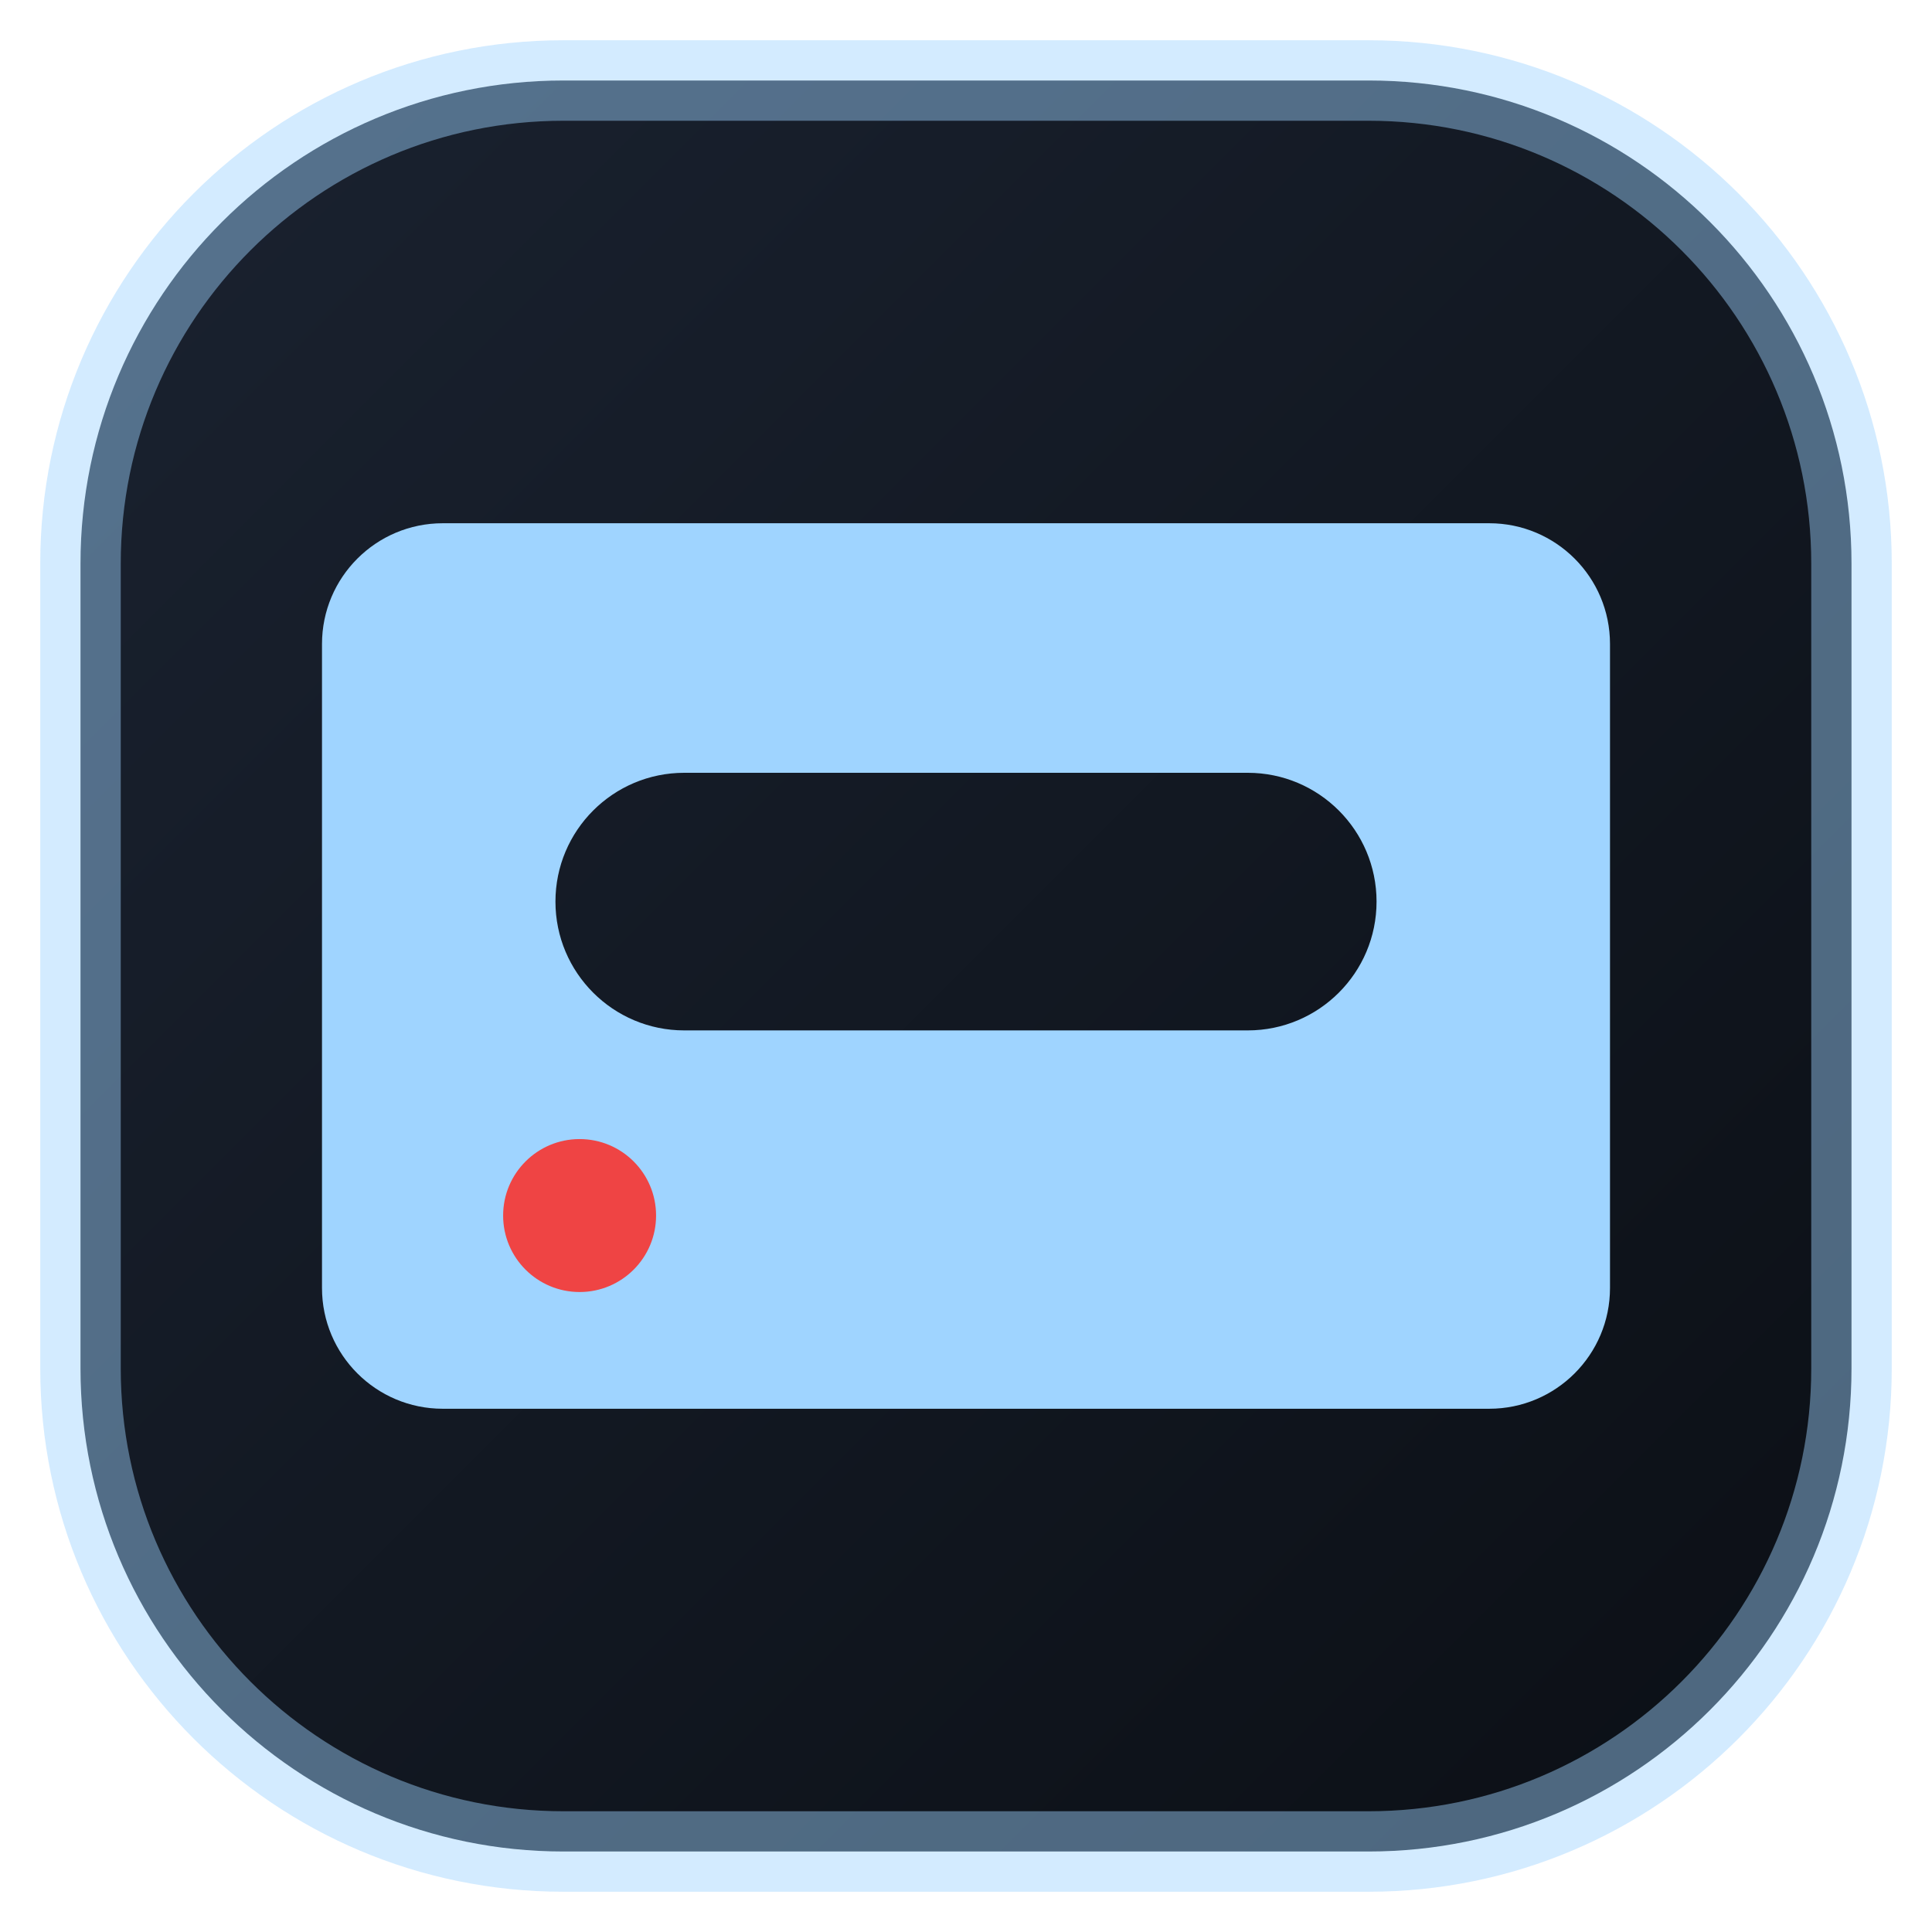
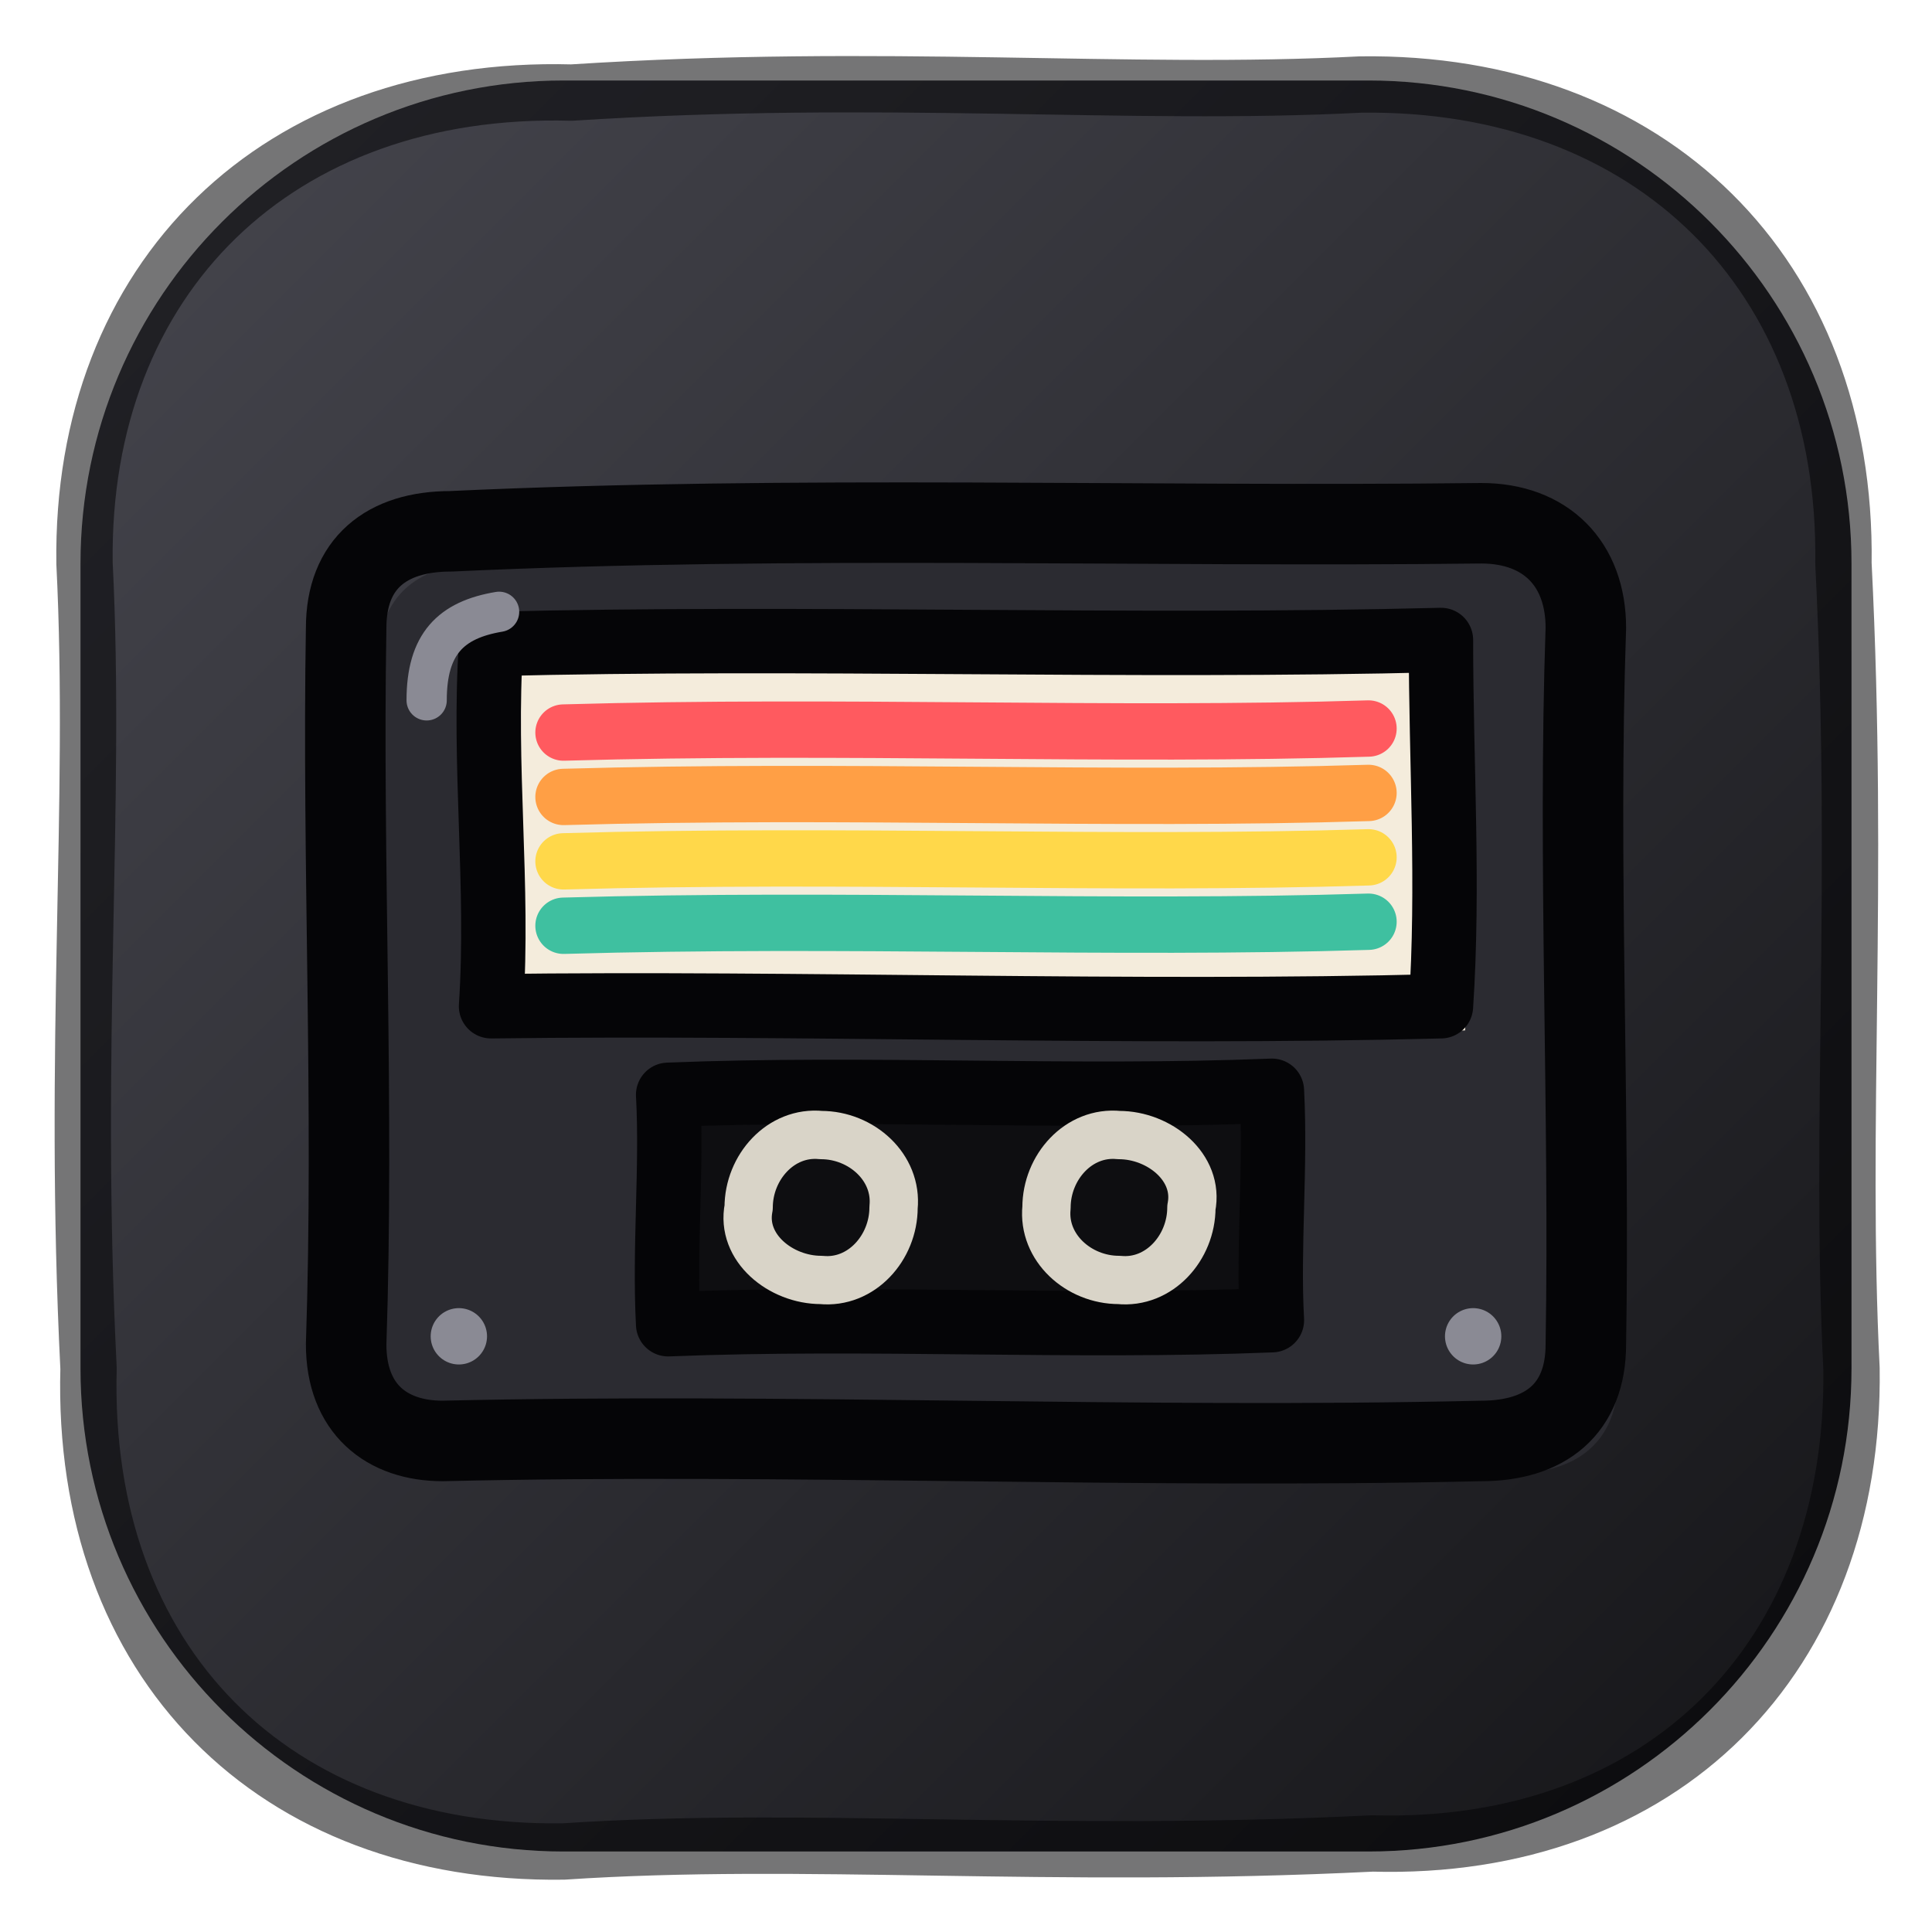
- <svg xmlns="http://www.w3.org/2000/svg" viewBox="0 0 24 24" width="24" height="24">
+ <svg xmlns="http://www.w3.org/2000/svg" viewBox="0 0 48 48" width="24" height="24">
  <defs>
    <linearGradient id="vhs-bg" x1="0" y1="0" x2="1" y2="1">
-       <stop offset="0" stop-color="#1a2230" />
-       <stop offset="1" stop-color="#0b0f15" />
+       <stop offset="0" stop-color="#46464e" />
+       <stop offset="1" stop-color="#151518" />
    </linearGradient>
  </defs>
-   <rect x="1" y="1" width="22" height="22" rx="6" fill="url(#vhs-bg)" />
-   <path d="M5.5 6.5h13a1.5 1.5 0 0 1 1.5 1.5v8a1.5 1.5 0 0 1-1.5 1.5h-13A1.5 1.5 0 0 1 4 16V8a1.5 1.5 0 0 1 1.5-1.5ZM8.5 9.6a1.6 1.6 0 0 0 0 3.2h7a1.6 1.6 0 0 0 0-3.2Z" fill="#9fd4ff" fill-rule="evenodd" />
-   <path d="M6.25 15.1a0.95 0.95 0 1 1 1.9 0a0.95 0.95 0 1 1 -1.9 0Z" fill="#ef4444" />
-   <rect x="1" y="1" width="22" height="22" rx="6" fill="none" stroke="#9fd4ff" stroke-opacity=".45" />
+   <rect x="2" y="2" width="44" height="44" rx="12" fill="url(#vhs-bg)" />
+   <path d="M14.2 2.3C22 1.8 28 2.4 33.8 2.1C41 2 45.9 6.8 45.8 14C46.2 22 45.7 28 46 34C46.1 41.2 41.3 46 34.1 45.8C26 46.2 20 45.6 14 46C6.8 46.1 2 41.3 2.2 34C1.8 26 2.4 20 2.1 14C2 6.9 6.9 2.1 14.2 2.3Z" fill="none" stroke="#050507" stroke-opacity=".55" stroke-width="1.4" stroke-linejoin="round" />
+   <g fill="none" stroke-linecap="round" stroke-linejoin="round">
+     <path d="M11.2 13.2C19.8 12.8 28.4 13.1 36.8 13C38.4 13 39.4 14 39.4 15.6C39.2 21.4 39.5 27.6 39.4 33.4C39.4 35 38.4 35.8 36.8 35.8C28.2 36 19.6 35.6 11 35.8C9.6 35.8 8.6 35 8.6 33.4C8.8 27.4 8.5 21.4 8.6 15.6C8.6 14 9.6 13.2 11.2 13.2Z" fill="#2b2b31" stroke="none" transform="translate(0.8 0.8)" />
+     <path d="M11.2 13.2C19.8 12.8 28.4 13.1 36.8 13C38.4 13 39.4 14 39.4 15.6C39.2 21.4 39.5 27.6 39.4 33.4C39.4 35 38.4 35.8 36.8 35.8C28.2 36 19.6 35.6 11 35.8C9.6 35.8 8.6 35 8.6 33.4C8.8 27.4 8.5 21.4 8.6 15.6C8.6 14 9.6 13.2 11.2 13.2Z" stroke="#050507" stroke-width="2" />
+     <path d="M12.2 16C20 15.8 28 16.1 35.8 15.9C35.8 19 36 22 35.8 25C28 25.2 20 24.9 12.2 25C12.4 22 12 19 12.2 16Z" fill="#f4ecdc" stroke="none" transform="translate(0.6 0.6)" />
+     <path d="M12.2 16C20 15.8 28 16.1 35.8 15.9C35.8 19 36 22 35.8 25C28 25.2 20 24.9 12.2 25C12.4 22 12 19 12.2 16Z" stroke="#050507" stroke-width="1.6" />
+     <path d="M14 18.2c7-.2 13.6.1 20 -.1" stroke="#ff5a5f" stroke-width="1.4" />
+     <path d="M14 19.8c7-.2 13.6.1 20 -.1" stroke="#ff9f45" stroke-width="1.4" />
+     <path d="M14 21.4c7-.2 13.6.1 20 -.1" stroke="#ffd84a" stroke-width="1.4" />
+     <path d="M14 23c7-.2 13.6.1 20 -.1" stroke="#3fc0a0" stroke-width="1.4" />
+     <path d="M16.6 27.2C21.6 27 26.6 27.3 31.6 27.1C31.7 29 31.5 31 31.6 32.8C26.6 33 21.6 32.7 16.6 32.9C16.5 31 16.7 29 16.6 27.2Z" fill="#0e0e11" stroke="none" transform="translate(0.5 0.5)" />
+     <path d="M16.6 27.2C21.6 27 26.6 27.3 31.6 27.1C31.7 29 31.5 31 31.6 32.8C26.6 33 21.6 32.7 16.6 32.9C16.5 31 16.7 29 16.6 27.2Z" stroke="#050507" stroke-width="1.6" />
+     <path d="M20.4 28.2C21.4 28.2 22.3 29 22.2 30C22.2 31 21.4 31.9 20.4 31.8C19.4 31.8 18.4 31 18.6 30C18.6 29 19.4 28.1 20.4 28.2Z M27.8 28.2C28.8 28.2 29.8 29 29.6 30C29.6 31 28.8 31.9 27.8 31.8C26.8 31.8 25.9 31 26 30C26 29 26.8 28.1 27.8 28.2Z" stroke="#d9d4c8" stroke-width="1.2" />
+     <path d="M11.4 33.2h0 M36.6 33.2h0" stroke="#8a8a94" stroke-width="1.4" />
+     <path d="M10.6 17.4c0-1.4.6-2 1.8-2.2" stroke="#8a8a94" stroke-width="1" />
+   </g>
</svg>
